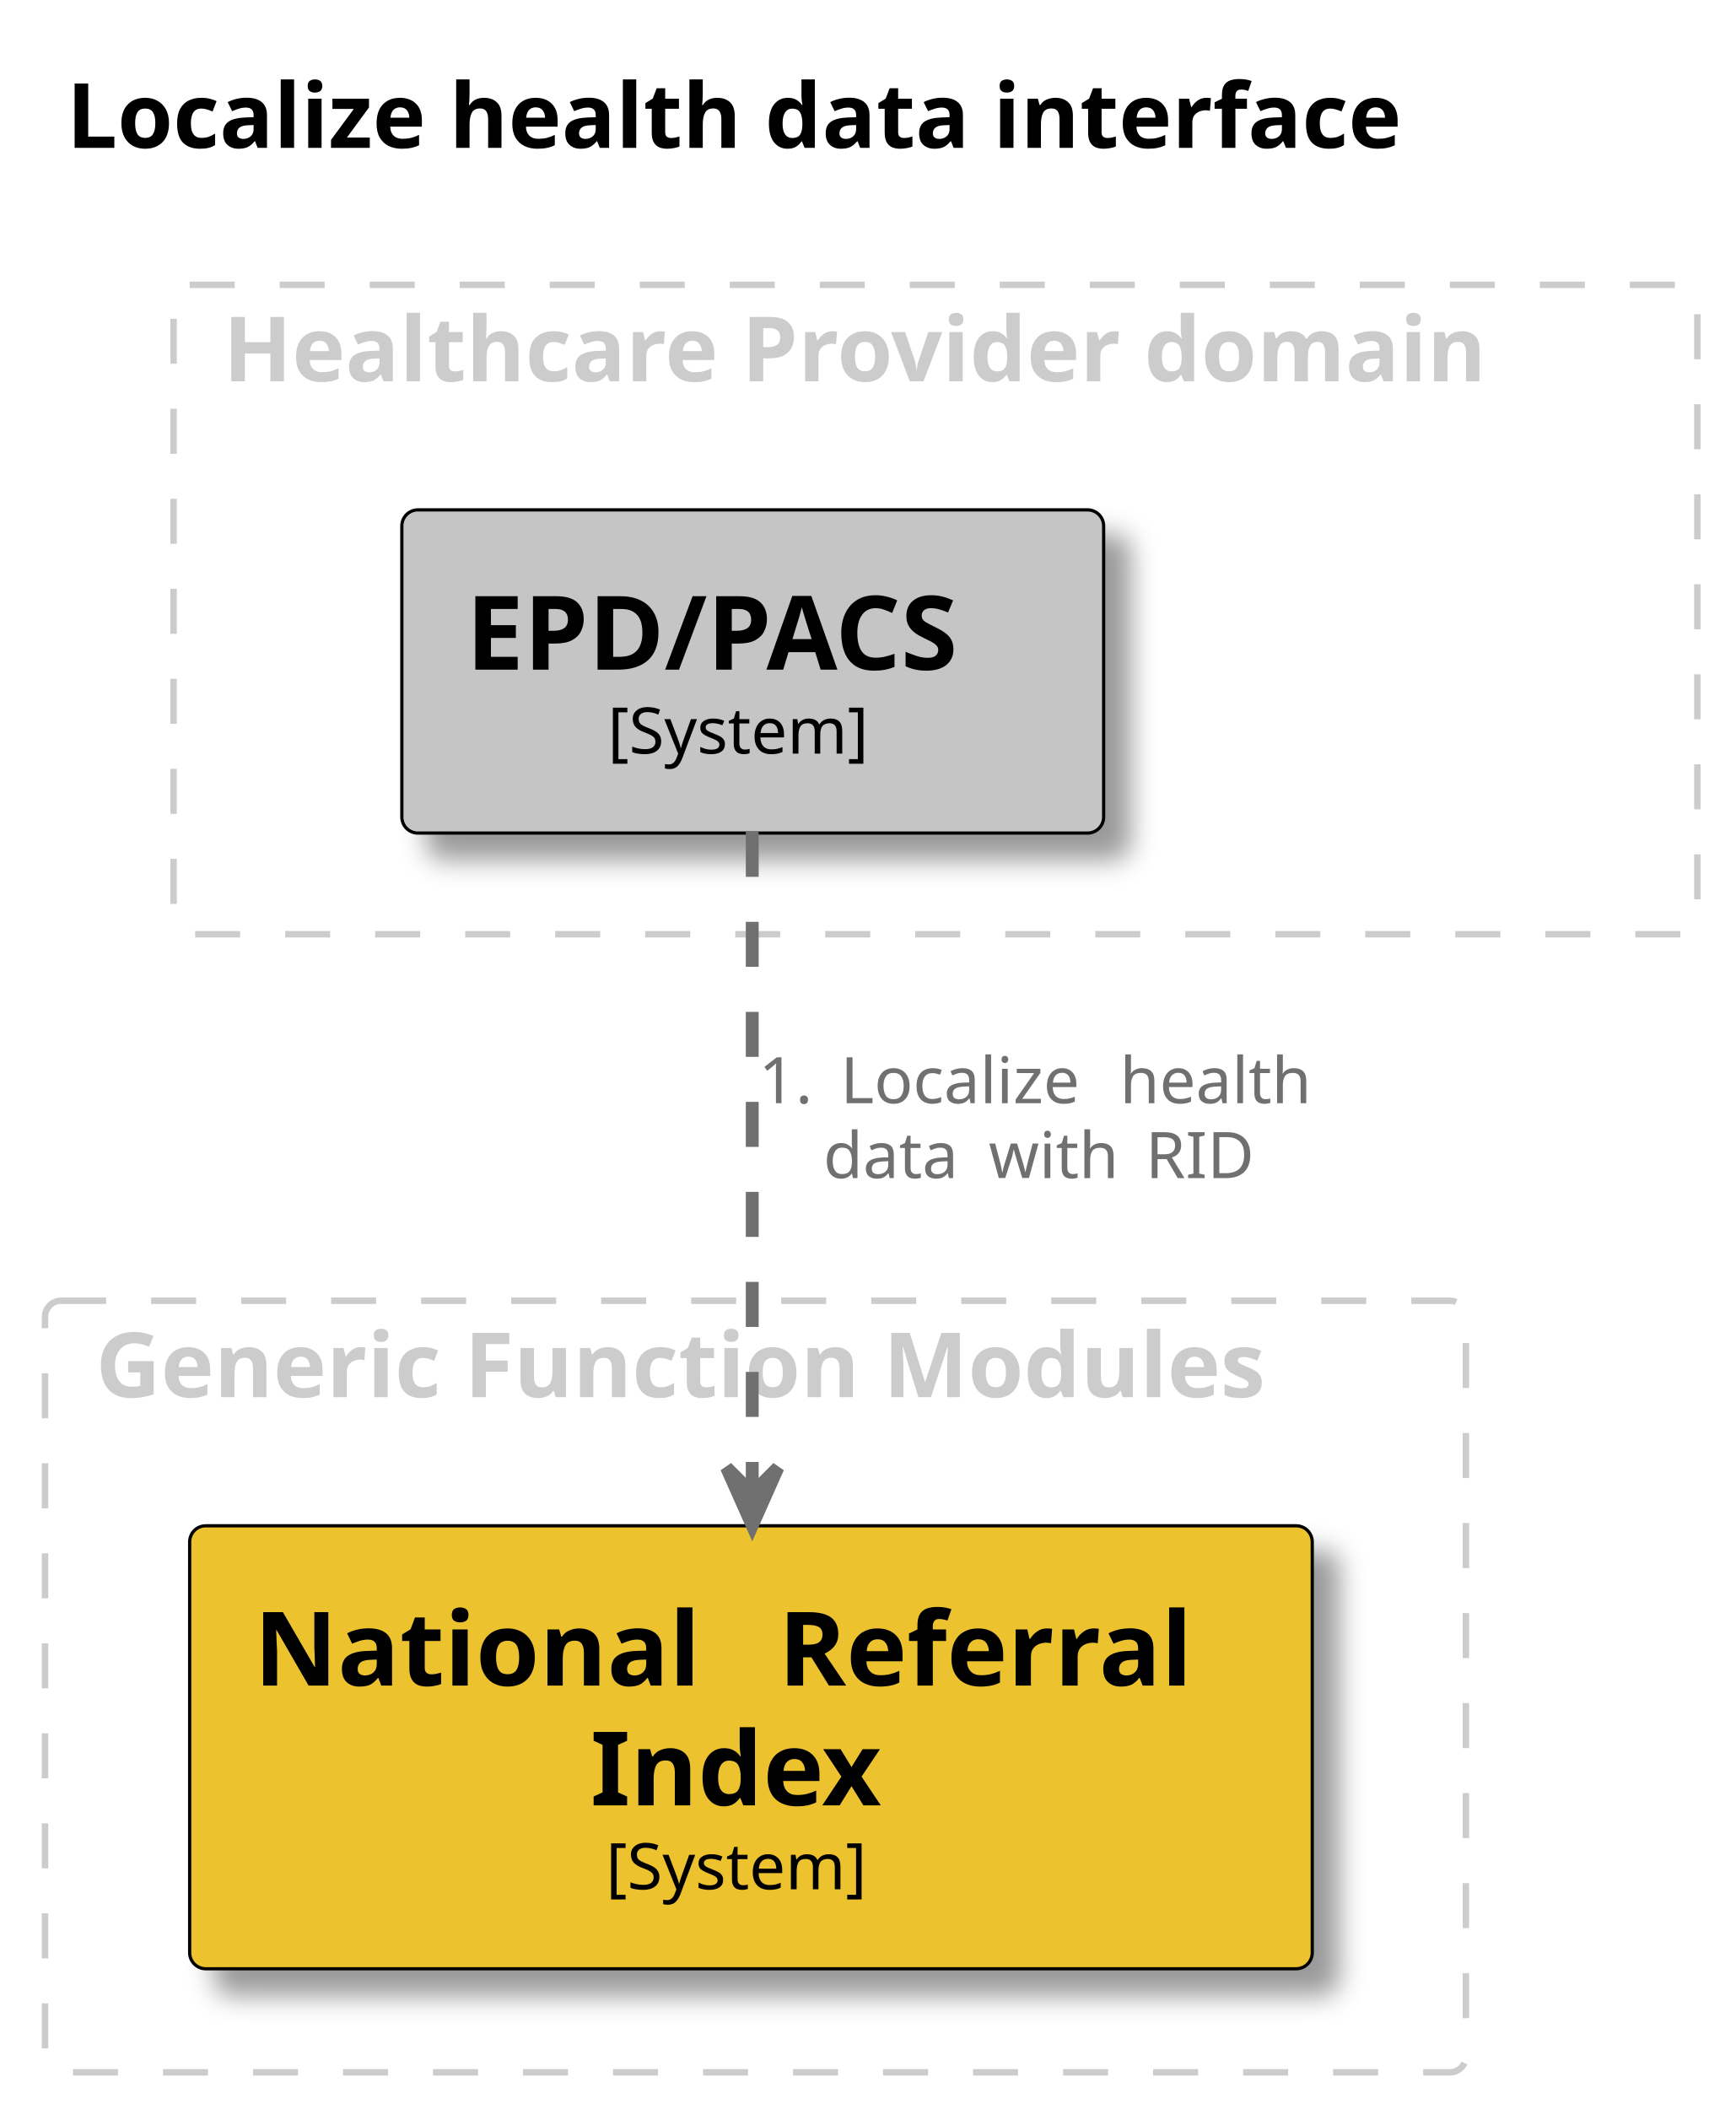
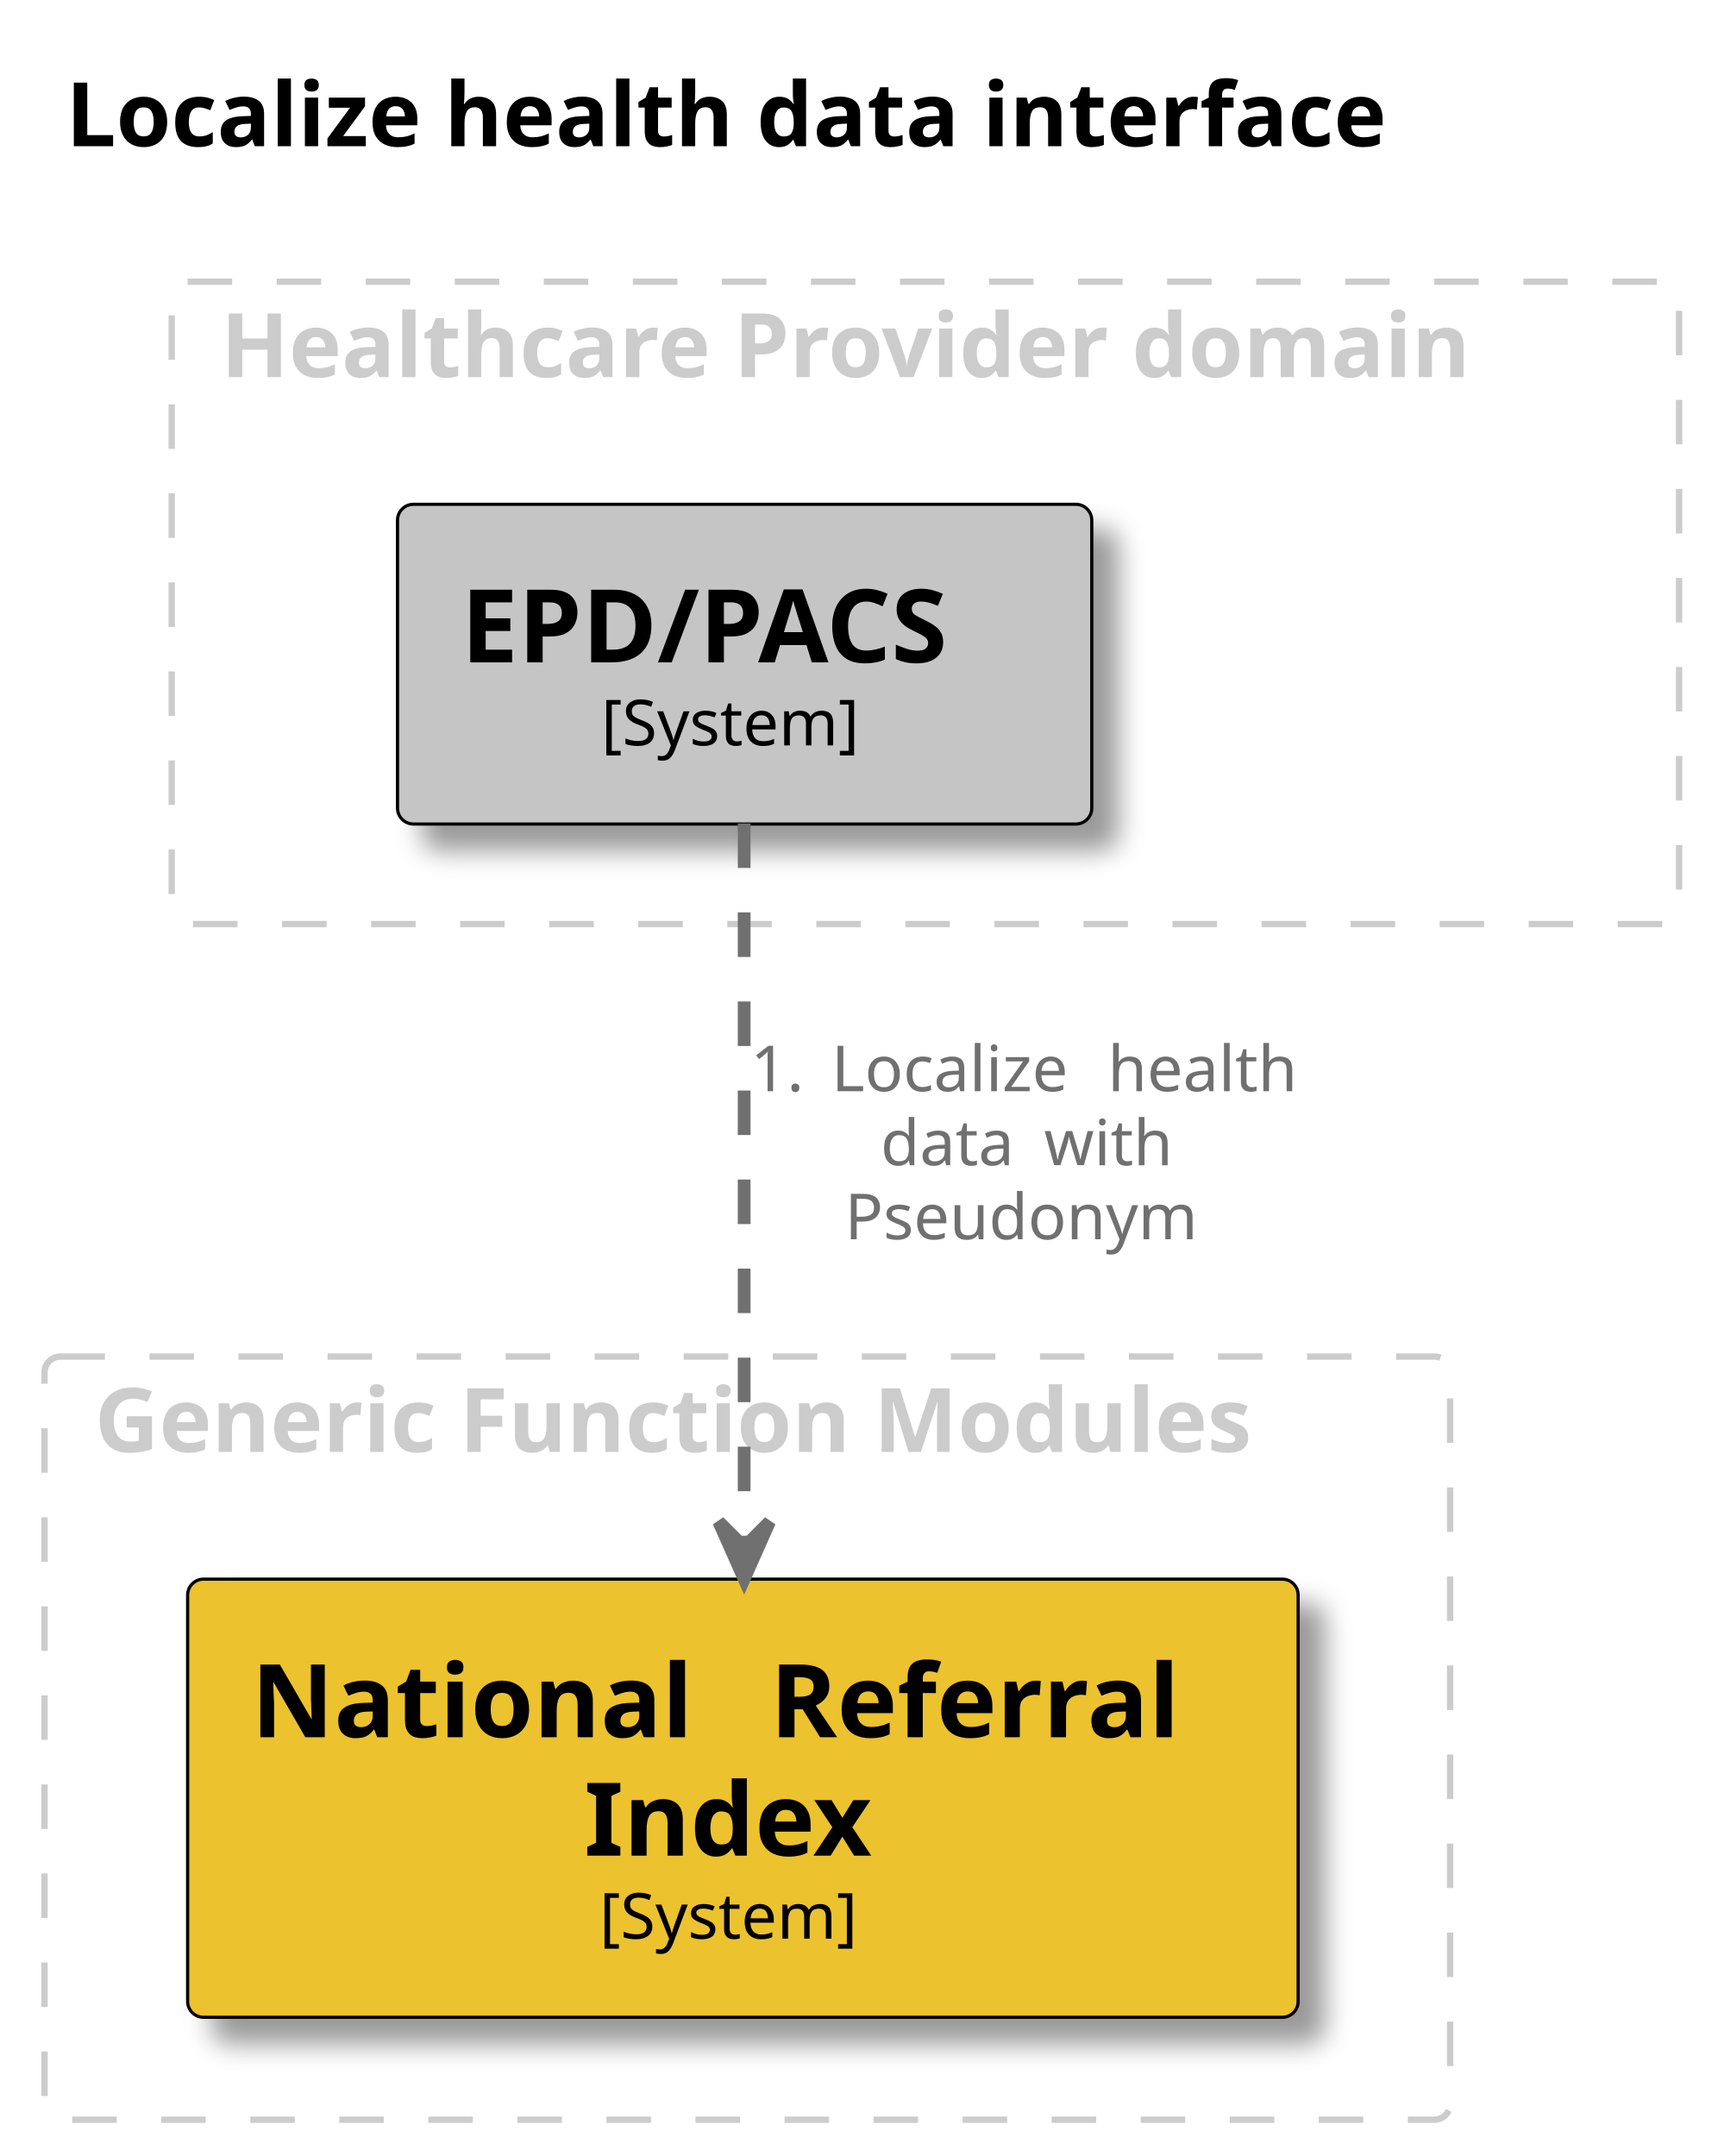
- <svg xmlns="http://www.w3.org/2000/svg" contentStyleType="text/css" height="328px" preserveAspectRatio="none" style="width:270px;height:328px;background:#FFFFFF;" version="1.1" viewBox="0 0 270 328" width="270px" zoomAndPan="magnify">
+ <svg xmlns="http://www.w3.org/2000/svg" contentStyleType="text/css" height="339px" preserveAspectRatio="none" style="width:270px;height:339px;background:#FFFFFF;" version="1.1" viewBox="0 0 270 339" width="270px" zoomAndPan="magnify">
  <defs>
-     <filter height="300%" id="frbscdouozjv8" width="300%" x="-1" y="-1">
+     <filter height="300%" id="fdqdpkmdwipyb" width="300%" x="-1" y="-1">
      <feGaussianBlur result="blurOut" stdDeviation="2.0" />
      <feColorMatrix in="blurOut" result="blurOut2" type="matrix" values="0 0 0 0 0 0 0 0 0 0 0 0 0 0 0 0 0 0 .4 0" />
      <feOffset dx="4.0" dy="4.0" in="blurOut2" result="blurOut3" />
      <feBlend in="SourceGraphic" in2="blurOut3" mode="normal" />
    </filter>
  </defs>
  <g>
    <text fill="#000000" font-family="sans-serif" font-size="14" font-weight="bold" lengthAdjust="spacing" textLength="235.314" x="10.343" y="22.995">Localize health data interface</text>
    <g id="cluster_group1">
-       <rect fill="none" height="120" rx="2.5" ry="2.5" style="stroke:#CCCCCC;stroke-width:1.0;stroke-dasharray:7.0,7.0;" width="221" x="7" y="202.297" />
-       <text fill="#CCCCCC" font-family="sans-serif" font-size="14" font-weight="bold" lengthAdjust="spacing" textLength="205.235" x="14.882" y="217.292">Generic Function Modules</text>
+       <rect fill="none" height="120" rx="2.5" ry="2.5" style="stroke:#CCCCCC;stroke-width:1.0;stroke-dasharray:7.0,7.0;" width="221" x="7" y="213.297" />
+       <text fill="#CCCCCC" font-family="sans-serif" font-size="14" font-weight="bold" lengthAdjust="spacing" textLength="205.235" x="14.882" y="228.292">Generic Function Modules</text>
    </g>
    <g id="cluster_group2">
      <rect fill="none" height="101" rx="2.5" ry="2.5" style="stroke:#CCCCCC;stroke-width:1.0;stroke-dasharray:7.0,7.0;" width="237" x="27" y="44.297" />
      <text fill="#CCCCCC" font-family="sans-serif" font-size="14" font-weight="bold" lengthAdjust="spacing" textLength="221.58" x="34.71" y="59.292">Healthcare Provider domain</text>
    </g>
    <g id="elem_NationalReferralIndex">
-       <rect fill="#ECC22E" filter="url(#frbscdouozjv8)" height="68.891" rx="2.5" ry="2.5" style="stroke:#000000;stroke-width:0.5;" width="174.602" x="29.5" y="237.297" />
-       <text fill="#000000" font-family="sans-serif" font-size="16" font-weight="bold" lengthAdjust="spacing" textLength="75.984" x="39.5" y="262.148">National</text>
-       <text fill="#000000" font-family="sans-serif" font-size="16" font-weight="bold" lengthAdjust="spacing" textLength="5.57" x="115.484" y="262.148"> </text>
-       <text fill="#000000" font-family="sans-serif" font-size="16" font-weight="bold" lengthAdjust="spacing" textLength="73.047" x="121.055" y="262.148">Referral</text>
-       <text fill="#000000" font-family="sans-serif" font-size="16" font-weight="bold" lengthAdjust="spacing" textLength="49.969" x="91.816" y="280.773">Index</text>
-       <text fill="#000000" font-family="sans-serif" font-size="10" lengthAdjust="spacing" textLength="45.093" x="94.254" y="293.829">[System]</text>
+       <rect fill="#ECC22E" filter="url(#fdqdpkmdwipyb)" height="68.891" rx="2.5" ry="2.5" style="stroke:#000000;stroke-width:0.5;" width="174.602" x="29.5" y="248.297" />
+       <text fill="#000000" font-family="sans-serif" font-size="16" font-weight="bold" lengthAdjust="spacing" textLength="75.984" x="39.5" y="273.148">National</text>
+       <text fill="#000000" font-family="sans-serif" font-size="16" font-weight="bold" lengthAdjust="spacing" textLength="5.57" x="115.484" y="273.148"> </text>
+       <text fill="#000000" font-family="sans-serif" font-size="16" font-weight="bold" lengthAdjust="spacing" textLength="73.047" x="121.055" y="273.148">Referral</text>
+       <text fill="#000000" font-family="sans-serif" font-size="16" font-weight="bold" lengthAdjust="spacing" textLength="49.969" x="91.816" y="291.773">Index</text>
+       <text fill="#000000" font-family="sans-serif" font-size="10" lengthAdjust="spacing" textLength="45.093" x="94.254" y="304.829">[System]</text>
    </g>
    <g id="elem_EPDPACS">
-       <rect fill="#C5C5C5" filter="url(#frbscdouozjv8)" height="50.266" rx="2.5" ry="2.5" style="stroke:#000000;stroke-width:0.5;" width="109.156" x="62.5" y="79.297" />
+       <rect fill="#C5C5C5" filter="url(#fdqdpkmdwipyb)" height="50.266" rx="2.5" ry="2.5" style="stroke:#000000;stroke-width:0.5;" width="109.156" x="62.5" y="79.297" />
      <text fill="#000000" font-family="sans-serif" font-size="16" font-weight="bold" lengthAdjust="spacing" textLength="89.156" x="72.5" y="104.148">EPD/PACS</text>
      <text fill="#000000" font-family="sans-serif" font-size="10" lengthAdjust="spacing" textLength="45.093" x="94.532" y="117.204">[System]</text>
    </g>
    <g id="link_EPDPACS_NationalReferralIndex">
-       <path d="M117,129.367 C117,157.777 117,199.227 117,231.247 " fill="none" id="EPDPACS-to-NationalReferralIndex" style="stroke:#707070;stroke-width:2.0;stroke-dasharray:7.0,7.0;" />
-       <polygon fill="#707070" points="117,237.247,121,228.247,117,232.247,113,228.247,117,237.247" style="stroke:#707070;stroke-width:2.0;" />
+       <path d="M117,129.467 C117,160.247 117,207.587 117,242.277 " fill="none" id="EPDPACS-to-NationalReferralIndex" style="stroke:#707070;stroke-width:2.0;stroke-dasharray:7.0,7.0;" />
+       <polygon fill="#707070" points="117,248.277,121,239.277,117,243.277,113,239.277,117,248.277" style="stroke:#707070;stroke-width:2.0;" />
      <text fill="#707070" font-family="sans-serif" font-size="10" lengthAdjust="spacing" textLength="9.541" x="118" y="171.579">1.</text>
      <text fill="#707070" font-family="sans-serif" font-size="10" lengthAdjust="spacing" textLength="3.179" x="127.541" y="171.579"> </text>
      <text fill="#707070" font-family="sans-serif" font-size="10" lengthAdjust="spacing" textLength="40.273" x="130.72" y="171.579">Localize</text>
      <text fill="#707070" font-family="sans-serif" font-size="10" lengthAdjust="spacing" textLength="3.179" x="170.993" y="171.579"> </text>
      <text fill="#707070" font-family="sans-serif" font-size="10" lengthAdjust="spacing" textLength="31.655" x="174.172" y="171.579">health</text>
-       <text fill="#707070" font-family="sans-serif" font-size="10" lengthAdjust="spacing" textLength="22.524" x="128.066" y="183.22">data</text>
-       <text fill="#707070" font-family="sans-serif" font-size="10" lengthAdjust="spacing" textLength="3.179" x="150.59" y="183.22"> </text>
-       <text fill="#707070" font-family="sans-serif" font-size="10" lengthAdjust="spacing" textLength="21.216" x="153.769" y="183.22">with</text>
-       <text fill="#707070" font-family="sans-serif" font-size="10" lengthAdjust="spacing" textLength="3.179" x="174.985" y="183.22"> </text>
-       <text fill="#707070" font-family="sans-serif" font-size="10" lengthAdjust="spacing" textLength="17.598" x="178.164" y="183.22">RID</text>
+       <text fill="#707070" font-family="sans-serif" font-size="10" lengthAdjust="spacing" textLength="22.524" x="138.454" y="183.22">data</text>
+       <text fill="#707070" font-family="sans-serif" font-size="10" lengthAdjust="spacing" textLength="3.179" x="160.978" y="183.22"> </text>
+       <text fill="#707070" font-family="sans-serif" font-size="10" lengthAdjust="spacing" textLength="21.216" x="164.157" y="183.22">with</text>
+       <text fill="#707070" font-family="sans-serif" font-size="10" lengthAdjust="spacing" textLength="58.193" x="132.817" y="194.86">Pseudonym</text>
    </g>
  </g>
</svg>
